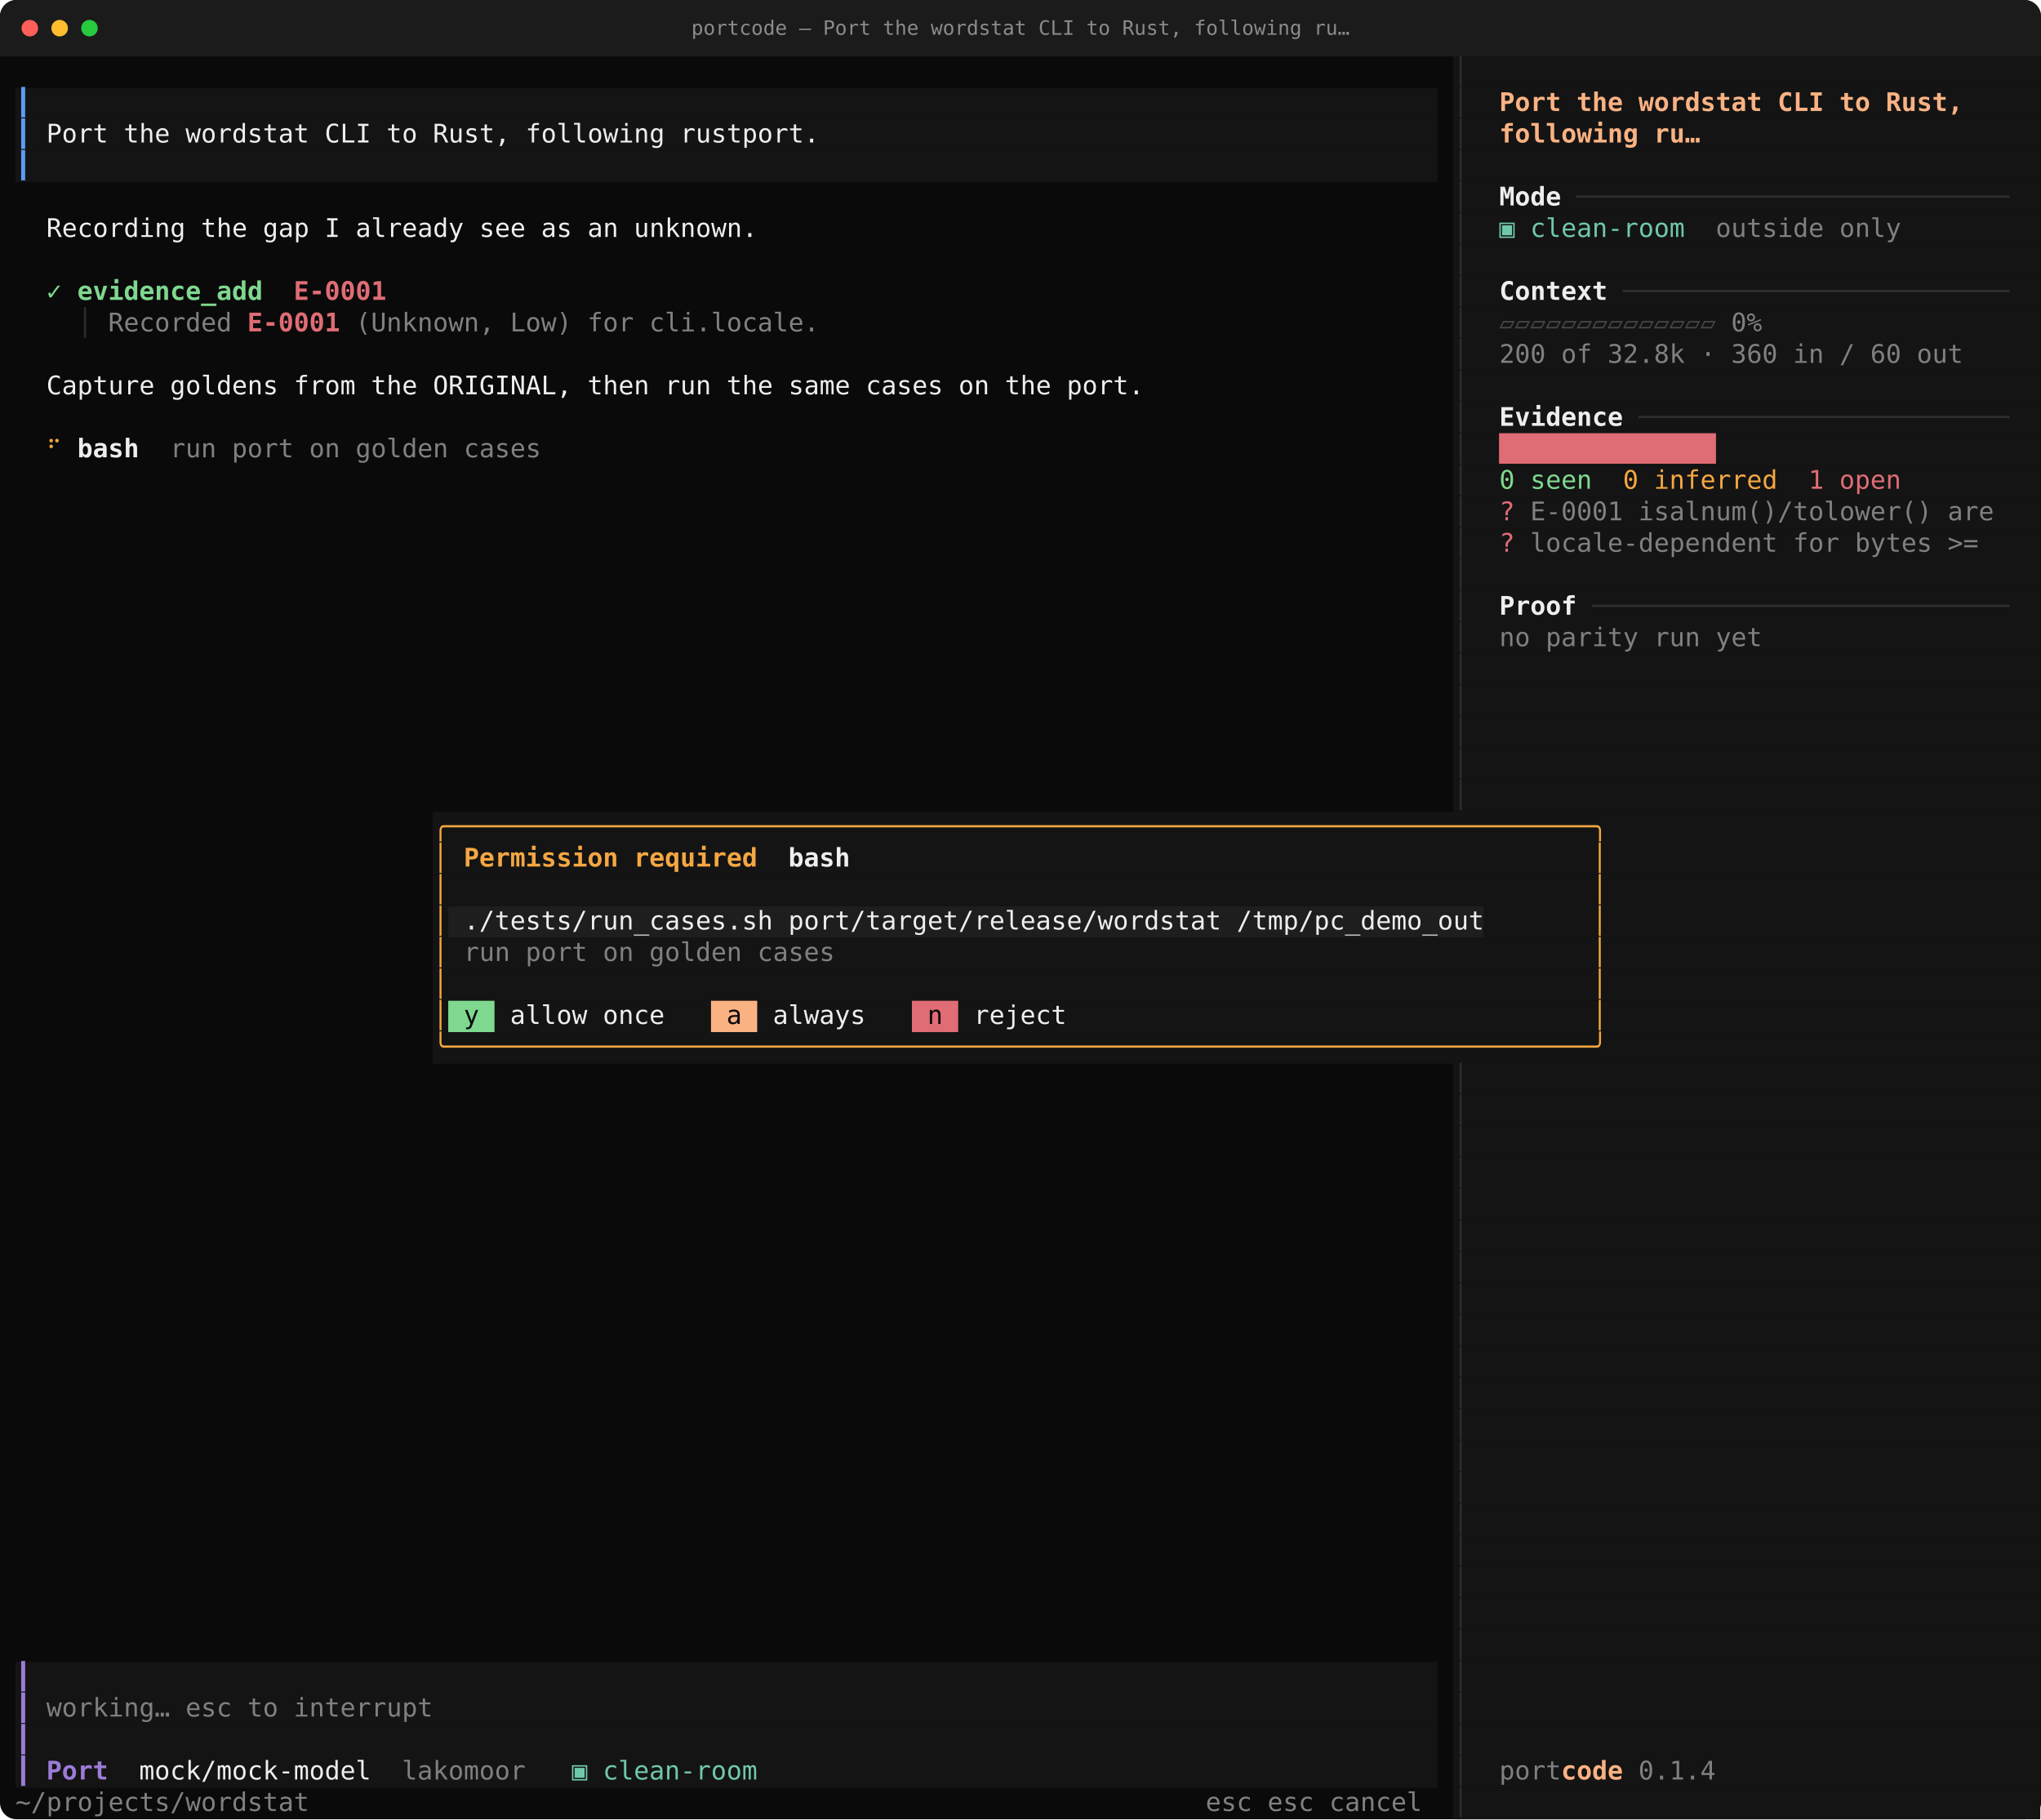
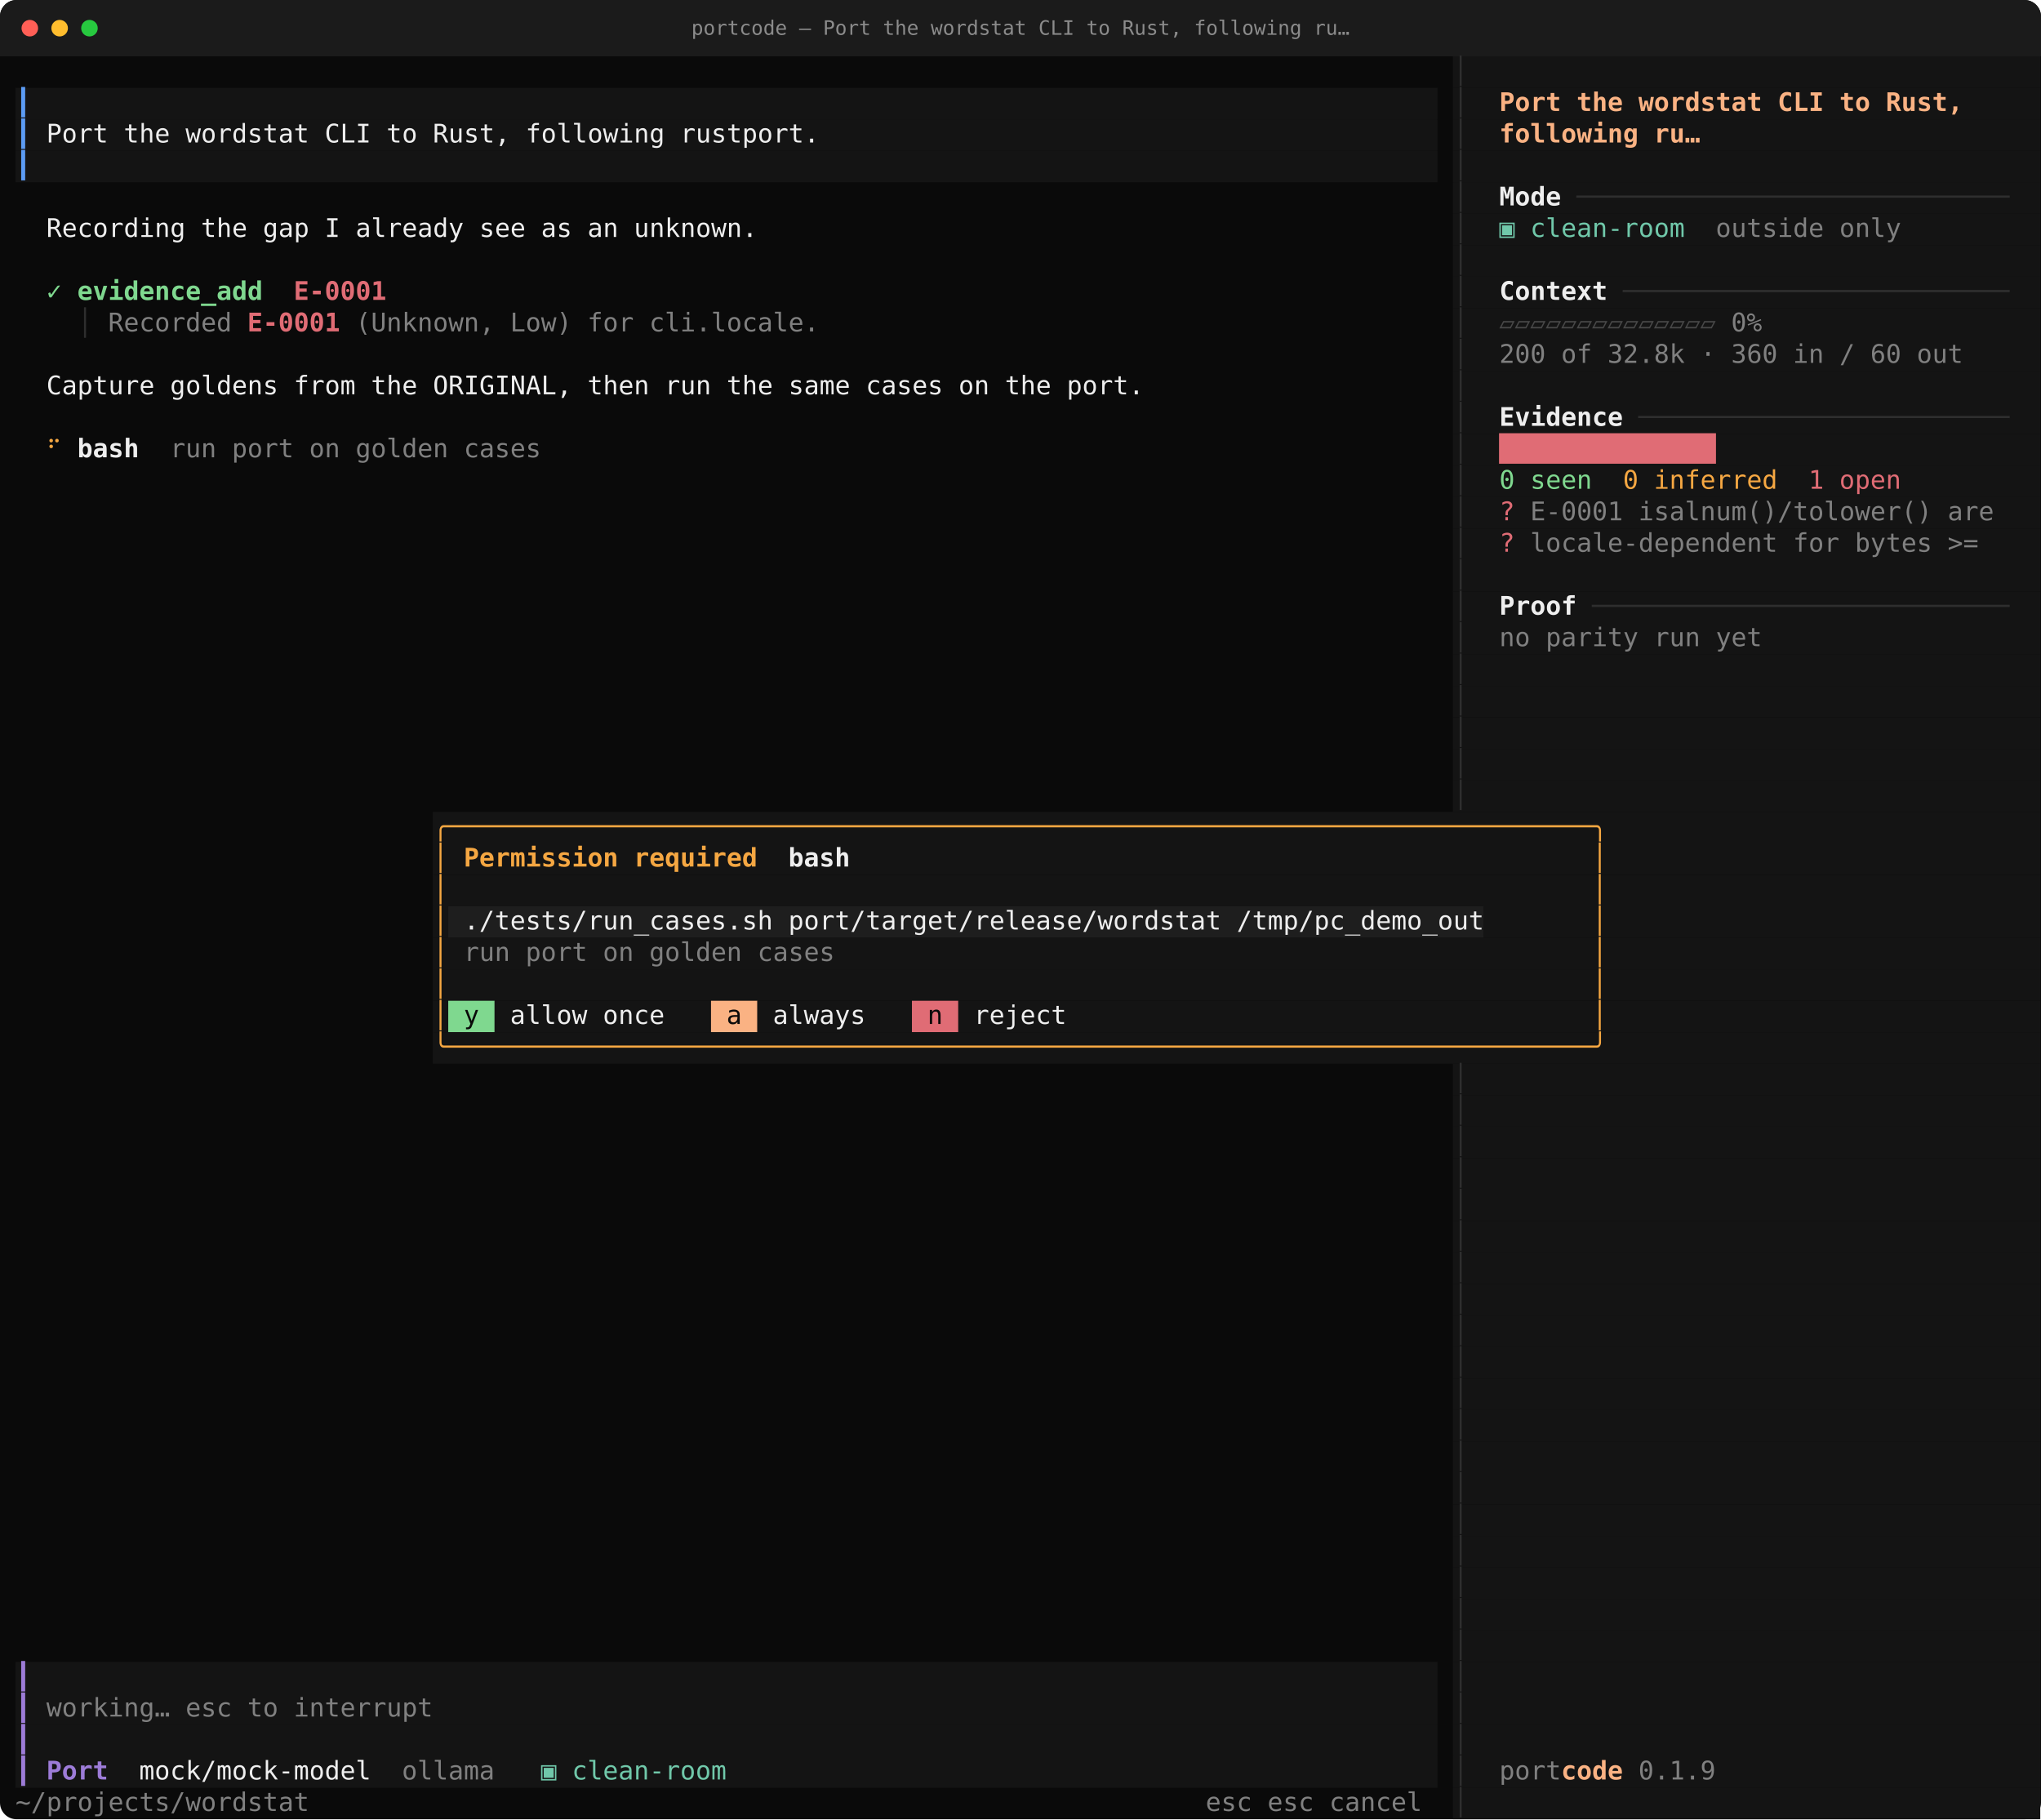
<svg xmlns="http://www.w3.org/2000/svg" width="1232" height="1098" viewBox="0 0 1232 1098" role="img" aria-label="portcode — Port the wordstat CLI to Rust, following ru…">
  <rect width="1232" height="1098" rx="10" fill="#0a0a0a" />
  <rect width="1232" height="34" rx="10" fill="#1b1b1b" />
  <rect y="24" width="1232" height="10" fill="#1b1b1b" />
  <circle cx="18" cy="17" r="5" fill="#ff5f56" />
  <circle cx="36" cy="17" r="5" fill="#ffbd2e" />
  <circle cx="54" cy="17" r="5" fill="#27c93f" />
  <text x="616" y="21" fill="#8b8b8b" font-family="ui-monospace,Menlo,monospace" font-size="12" text-anchor="middle">portcode — Port the wordstat CLI to Rust, following ru…</text>
  <rect x="877.02" y="34.00" width="354.54" height="19" fill="#141414" />
  <rect x="9.33" y="53.00" width="858.36" height="19" fill="#141414" />
  <rect x="877.02" y="53.00" width="354.54" height="19" fill="#141414" />
  <rect x="9.33" y="72.00" width="858.36" height="19" fill="#141414" />
  <rect x="877.02" y="72.00" width="354.54" height="19" fill="#141414" />
  <rect x="9.33" y="91.00" width="858.36" height="19" fill="#141414" />
  <rect x="877.02" y="91.00" width="354.54" height="19" fill="#141414" />
  <rect x="877.02" y="110.00" width="354.54" height="19" fill="#141414" />
  <rect x="877.02" y="129.00" width="354.54" height="19" fill="#141414" />
  <rect x="877.02" y="148.00" width="354.54" height="19" fill="#141414" />
  <rect x="877.02" y="167.00" width="354.54" height="19" fill="#141414" />
  <rect x="877.02" y="186.00" width="354.54" height="19" fill="#141414" />
  <rect x="877.02" y="205.00" width="354.54" height="19" fill="#141414" />
  <rect x="877.02" y="224.00" width="354.54" height="19" fill="#141414" />
  <rect x="877.02" y="243.00" width="354.54" height="19" fill="#141414" />
  <rect x="877.02" y="262.00" width="354.54" height="19" fill="#141414" />
  <rect x="877.02" y="281.00" width="354.54" height="19" fill="#141414" />
  <rect x="877.02" y="300.00" width="354.54" height="19" fill="#141414" />
  <rect x="877.02" y="319.00" width="354.54" height="19" fill="#141414" />
  <rect x="877.02" y="338.00" width="354.54" height="19" fill="#141414" />
  <rect x="877.02" y="357.00" width="354.54" height="19" fill="#141414" />
  <rect x="877.02" y="376.00" width="354.54" height="19" fill="#141414" />
  <rect x="877.02" y="395.00" width="354.54" height="19" fill="#141414" />
  <rect x="877.02" y="414.00" width="354.54" height="19" fill="#141414" />
  <rect x="877.02" y="433.00" width="354.54" height="19" fill="#141414" />
  <rect x="877.02" y="452.00" width="354.54" height="19" fill="#141414" />
  <rect x="877.02" y="471.00" width="354.54" height="19" fill="#141414" />
  <rect x="261.24" y="490.00" width="970.32" height="19" fill="#141414" />
  <rect x="261.24" y="509.00" width="970.32" height="19" fill="#141414" />
  <rect x="261.24" y="528.00" width="970.32" height="19" fill="#141414" />
  <rect x="261.24" y="547.00" width="9.33" height="19" fill="#141414" />
  <rect x="270.57" y="547.00" width="625.11" height="19" fill="#1e1e1e" />
  <rect x="895.68" y="547.00" width="335.88" height="19" fill="#141414" />
  <rect x="261.24" y="566.00" width="970.32" height="19" fill="#141414" />
  <rect x="261.24" y="585.00" width="970.32" height="19" fill="#141414" />
  <rect x="261.24" y="604.00" width="9.33" height="19" fill="#141414" />
  <rect x="270.57" y="604.00" width="27.99" height="19" fill="#7fd88f" />
  <rect x="298.56" y="604.00" width="130.62" height="19" fill="#141414" />
  <rect x="429.18" y="604.00" width="27.99" height="19" fill="#fab283" />
  <rect x="457.17" y="604.00" width="93.30" height="19" fill="#141414" />
  <rect x="550.47" y="604.00" width="27.99" height="19" fill="#e06c75" />
  <rect x="578.46" y="604.00" width="653.10" height="19" fill="#141414" />
  <rect x="261.24" y="623.00" width="970.32" height="19" fill="#141414" />
  <rect x="877.02" y="642.00" width="354.54" height="19" fill="#141414" />
  <rect x="877.02" y="661.00" width="354.54" height="19" fill="#141414" />
  <rect x="877.02" y="680.00" width="354.54" height="19" fill="#141414" />
  <rect x="877.02" y="699.00" width="354.54" height="19" fill="#141414" />
  <rect x="877.02" y="718.00" width="354.54" height="19" fill="#141414" />
  <rect x="877.02" y="737.00" width="354.54" height="19" fill="#141414" />
  <rect x="877.02" y="756.00" width="354.54" height="19" fill="#141414" />
  <rect x="877.02" y="775.00" width="354.54" height="19" fill="#141414" />
  <rect x="877.02" y="794.00" width="354.54" height="19" fill="#141414" />
  <rect x="877.02" y="813.00" width="354.54" height="19" fill="#141414" />
  <rect x="877.02" y="832.00" width="354.54" height="19" fill="#141414" />
  <rect x="877.02" y="851.00" width="354.54" height="19" fill="#141414" />
  <rect x="877.02" y="870.00" width="354.54" height="19" fill="#141414" />
  <rect x="877.02" y="889.00" width="354.54" height="19" fill="#141414" />
  <rect x="877.02" y="908.00" width="354.54" height="19" fill="#141414" />
  <rect x="877.02" y="927.00" width="354.54" height="19" fill="#141414" />
  <rect x="877.02" y="946.00" width="354.54" height="19" fill="#141414" />
  <rect x="877.02" y="965.00" width="354.54" height="19" fill="#141414" />
  <rect x="877.02" y="984.00" width="354.54" height="19" fill="#141414" />
  <rect x="9.33" y="1003.00" width="858.36" height="19" fill="#141414" />
  <rect x="877.02" y="1003.00" width="354.54" height="19" fill="#141414" />
  <rect x="9.33" y="1022.00" width="858.36" height="19" fill="#141414" />
  <rect x="877.02" y="1022.00" width="354.54" height="19" fill="#141414" />
  <rect x="9.33" y="1041.00" width="858.36" height="19" fill="#141414" />
  <rect x="877.02" y="1041.00" width="354.54" height="19" fill="#141414" />
  <rect x="9.33" y="1060.00" width="858.36" height="19" fill="#141414" />
  <rect x="877.02" y="1060.00" width="354.54" height="19" fill="#141414" />
  <rect x="877.02" y="1079.00" width="354.54" height="19" fill="#141414" />
  <g font-family="ui-monospace,SFMono-Regular,Menlo,Consolas,'DejaVu Sans Mono',monospace" font-size="15.5" xml:space="preserve">
    <text x="877.02" y="48.00" fill="#2e2e2e" textLength="9.33" lengthAdjust="spacingAndGlyphs">│</text>
    <text x="9.33" y="67.00" fill="#5c9cf5" textLength="9.33" lengthAdjust="spacingAndGlyphs">┃</text>
    <text x="877.02" y="67.00" fill="#2e2e2e" textLength="9.33" lengthAdjust="spacingAndGlyphs">│</text>
    <text x="905.01" y="67.00" fill="#fab283" textLength="279.90" lengthAdjust="spacingAndGlyphs" font-weight="700">Port the wordstat CLI to Rust,</text>
    <text x="9.33" y="86.00" fill="#5c9cf5" textLength="18.66" lengthAdjust="spacingAndGlyphs">┃ </text>
    <text x="27.99" y="86.00" fill="#eeeeee" textLength="849.03" lengthAdjust="spacingAndGlyphs">Port the wordstat CLI to Rust, following rustport.                                         </text>
    <text x="877.02" y="86.00" fill="#2e2e2e" textLength="9.33" lengthAdjust="spacingAndGlyphs">│</text>
    <text x="905.01" y="86.00" fill="#fab283" textLength="121.29" lengthAdjust="spacingAndGlyphs" font-weight="700">following ru…</text>
    <text x="9.33" y="105.00" fill="#5c9cf5" textLength="9.33" lengthAdjust="spacingAndGlyphs">┃</text>
    <text x="877.02" y="105.00" fill="#2e2e2e" textLength="9.33" lengthAdjust="spacingAndGlyphs">│</text>
    <text x="877.02" y="124.00" fill="#2e2e2e" textLength="9.33" lengthAdjust="spacingAndGlyphs">│</text>
    <text x="905.01" y="124.00" fill="#eeeeee" textLength="37.32" lengthAdjust="spacingAndGlyphs" font-weight="700">Mode</text>
    <text x="942.33" y="124.00" fill="#2e2e2e" textLength="270.57" lengthAdjust="spacingAndGlyphs"> ────────────────────────────</text>
    <text x="0.00" y="143.00" fill="#eeeeee" textLength="877.02" lengthAdjust="spacingAndGlyphs">   Recording the gap I already see as an unknown.                                             </text>
    <text x="877.02" y="143.00" fill="#2e2e2e" textLength="9.33" lengthAdjust="spacingAndGlyphs">│</text>
    <text x="905.01" y="143.00" fill="#70c8aa" textLength="111.96" lengthAdjust="spacingAndGlyphs">▣ clean-room</text>
    <text x="1016.97" y="143.00" fill="#808080" textLength="130.62" lengthAdjust="spacingAndGlyphs">  outside only</text>
    <text x="877.02" y="162.00" fill="#2e2e2e" textLength="9.33" lengthAdjust="spacingAndGlyphs">│</text>
    <text x="27.99" y="181.00" fill="#7fd88f" textLength="18.66" lengthAdjust="spacingAndGlyphs">✓ </text>
    <text x="46.65" y="181.00" fill="#7fd88f" textLength="111.96" lengthAdjust="spacingAndGlyphs" font-weight="700">evidence_add</text>
    <text x="177.27" y="181.00" fill="#e06c75" textLength="55.98" lengthAdjust="spacingAndGlyphs" font-weight="700">E-0001</text>
    <text x="877.02" y="181.00" fill="#2e2e2e" textLength="9.33" lengthAdjust="spacingAndGlyphs">│</text>
    <text x="905.01" y="181.00" fill="#eeeeee" textLength="65.31" lengthAdjust="spacingAndGlyphs" font-weight="700">Context</text>
    <text x="970.32" y="181.00" fill="#2e2e2e" textLength="242.58" lengthAdjust="spacingAndGlyphs"> ─────────────────────────</text>
    <text x="46.65" y="200.00" fill="#2e2e2e" textLength="18.66" lengthAdjust="spacingAndGlyphs">│ </text>
    <text x="65.31" y="200.00" fill="#808080" textLength="83.97" lengthAdjust="spacingAndGlyphs">Recorded </text>
    <text x="149.28" y="200.00" fill="#e06c75" textLength="55.98" lengthAdjust="spacingAndGlyphs" font-weight="700">E-0001</text>
    <text x="205.26" y="200.00" fill="#808080" textLength="289.23" lengthAdjust="spacingAndGlyphs"> (Unknown, Low) for cli.locale.</text>
    <text x="877.02" y="200.00" fill="#2e2e2e" textLength="9.33" lengthAdjust="spacingAndGlyphs">│</text>
    <text x="905.01" y="200.00" fill="#484848" textLength="130.62" lengthAdjust="spacingAndGlyphs">▱▱▱▱▱▱▱▱▱▱▱▱▱▱</text>
    <text x="1035.63" y="200.00" fill="#808080" textLength="27.99" lengthAdjust="spacingAndGlyphs"> 0%</text>
    <text x="877.02" y="219.00" fill="#2e2e2e" textLength="9.33" lengthAdjust="spacingAndGlyphs">│</text>
    <text x="905.01" y="219.00" fill="#808080" textLength="279.90" lengthAdjust="spacingAndGlyphs">200 of 32.8k · 360 in / 60 out</text>
    <text x="0.00" y="238.00" fill="#eeeeee" textLength="877.02" lengthAdjust="spacingAndGlyphs">   Capture goldens from the ORIGINAL, then run the same cases on the port.                    </text>
    <text x="877.02" y="238.00" fill="#2e2e2e" textLength="9.33" lengthAdjust="spacingAndGlyphs">│</text>
    <text x="877.02" y="257.00" fill="#2e2e2e" textLength="9.33" lengthAdjust="spacingAndGlyphs">│</text>
    <text x="905.01" y="257.00" fill="#eeeeee" textLength="74.64" lengthAdjust="spacingAndGlyphs" font-weight="700">Evidence</text>
    <text x="979.65" y="257.00" fill="#2e2e2e" textLength="233.25" lengthAdjust="spacingAndGlyphs"> ────────────────────────</text>
    <text x="27.99" y="276.00" fill="#f5a742" textLength="18.66" lengthAdjust="spacingAndGlyphs">⠋ </text>
    <text x="46.65" y="276.00" fill="#eeeeee" textLength="37.32" lengthAdjust="spacingAndGlyphs" font-weight="700">bash</text>
    <text x="83.97" y="276.00" fill="#808080" textLength="242.58" lengthAdjust="spacingAndGlyphs">  run port on golden cases</text>
    <text x="877.02" y="276.00" fill="#2e2e2e" textLength="9.33" lengthAdjust="spacingAndGlyphs">│</text>
    <text x="905.01" y="276.00" fill="#e06c75" textLength="130.62" lengthAdjust="spacingAndGlyphs">██████████████</text>
    <text x="877.02" y="295.00" fill="#2e2e2e" textLength="9.33" lengthAdjust="spacingAndGlyphs">│</text>
    <text x="905.01" y="295.00" fill="#7fd88f" textLength="74.64" lengthAdjust="spacingAndGlyphs">0 seen  </text>
    <text x="979.65" y="295.00" fill="#f5a742" textLength="111.96" lengthAdjust="spacingAndGlyphs">0 inferred  </text>
    <text x="1091.61" y="295.00" fill="#e06c75" textLength="55.98" lengthAdjust="spacingAndGlyphs">1 open</text>
    <text x="877.02" y="314.00" fill="#2e2e2e" textLength="9.33" lengthAdjust="spacingAndGlyphs">│</text>
    <text x="905.01" y="314.00" fill="#e06c75" textLength="18.66" lengthAdjust="spacingAndGlyphs">? </text>
    <text x="923.67" y="314.00" fill="#808080" textLength="279.90" lengthAdjust="spacingAndGlyphs">E-0001 isalnum()/tolower() are</text>
    <text x="877.02" y="333.00" fill="#2e2e2e" textLength="9.33" lengthAdjust="spacingAndGlyphs">│</text>
    <text x="905.01" y="333.00" fill="#e06c75" textLength="18.66" lengthAdjust="spacingAndGlyphs">? </text>
    <text x="923.67" y="333.00" fill="#808080" textLength="270.57" lengthAdjust="spacingAndGlyphs">locale-dependent for bytes &gt;=</text>
    <text x="877.02" y="352.00" fill="#2e2e2e" textLength="9.33" lengthAdjust="spacingAndGlyphs">│</text>
    <text x="877.02" y="371.00" fill="#2e2e2e" textLength="9.33" lengthAdjust="spacingAndGlyphs">│</text>
    <text x="905.01" y="371.00" fill="#eeeeee" textLength="46.65" lengthAdjust="spacingAndGlyphs" font-weight="700">Proof</text>
    <text x="951.66" y="371.00" fill="#2e2e2e" textLength="261.24" lengthAdjust="spacingAndGlyphs"> ───────────────────────────</text>
    <text x="877.02" y="390.00" fill="#2e2e2e" textLength="9.33" lengthAdjust="spacingAndGlyphs">│</text>
    <text x="905.01" y="390.00" fill="#808080" textLength="158.61" lengthAdjust="spacingAndGlyphs">no parity run yet</text>
    <text x="877.02" y="409.00" fill="#2e2e2e" textLength="9.33" lengthAdjust="spacingAndGlyphs">│</text>
    <text x="877.02" y="428.00" fill="#2e2e2e" textLength="9.33" lengthAdjust="spacingAndGlyphs">│</text>
    <text x="877.02" y="447.00" fill="#2e2e2e" textLength="9.33" lengthAdjust="spacingAndGlyphs">│</text>
    <text x="877.02" y="466.00" fill="#2e2e2e" textLength="9.33" lengthAdjust="spacingAndGlyphs">│</text>
    <text x="877.02" y="485.00" fill="#2e2e2e" textLength="9.33" lengthAdjust="spacingAndGlyphs">│</text>
    <text x="261.24" y="504.00" fill="#f5a742" textLength="709.08" lengthAdjust="spacingAndGlyphs">╭──────────────────────────────────────────────────────────────────────────╮</text>
    <text x="261.24" y="523.00" fill="#f5a742" textLength="9.33" lengthAdjust="spacingAndGlyphs">│</text>
    <text x="270.57" y="523.00" fill="#f5a742" textLength="195.93" lengthAdjust="spacingAndGlyphs" font-weight="700"> Permission required </text>
    <text x="466.50" y="523.00" fill="#eeeeee" textLength="46.65" lengthAdjust="spacingAndGlyphs" font-weight="700"> bash</text>
    <text x="960.99" y="523.00" fill="#f5a742" textLength="9.33" lengthAdjust="spacingAndGlyphs">│</text>
    <text x="261.24" y="542.00" fill="#f5a742" textLength="9.33" lengthAdjust="spacingAndGlyphs">│</text>
    <text x="960.99" y="542.00" fill="#f5a742" textLength="9.33" lengthAdjust="spacingAndGlyphs">│</text>
    <text x="261.24" y="561.00" fill="#f5a742" textLength="9.33" lengthAdjust="spacingAndGlyphs">│</text>
    <text x="270.57" y="561.00" fill="#eeeeee" textLength="690.42" lengthAdjust="spacingAndGlyphs"> ./tests/run_cases.sh port/target/release/wordstat /tmp/pc_demo_out       </text>
    <text x="960.99" y="561.00" fill="#f5a742" textLength="9.33" lengthAdjust="spacingAndGlyphs">│</text>
    <text x="261.24" y="580.00" fill="#f5a742" textLength="9.33" lengthAdjust="spacingAndGlyphs">│</text>
    <text x="270.57" y="580.00" fill="#808080" textLength="233.25" lengthAdjust="spacingAndGlyphs"> run port on golden cases</text>
    <text x="960.99" y="580.00" fill="#f5a742" textLength="9.33" lengthAdjust="spacingAndGlyphs">│</text>
    <text x="261.24" y="599.00" fill="#f5a742" textLength="9.33" lengthAdjust="spacingAndGlyphs">│</text>
    <text x="960.99" y="599.00" fill="#f5a742" textLength="9.33" lengthAdjust="spacingAndGlyphs">│</text>
    <text x="261.24" y="618.00" fill="#f5a742" textLength="9.33" lengthAdjust="spacingAndGlyphs">│</text>
    <text x="270.57" y="618.00" fill="#0a0a0a" textLength="27.99" lengthAdjust="spacingAndGlyphs"> y </text>
    <text x="298.56" y="618.00" fill="#eeeeee" textLength="130.62" lengthAdjust="spacingAndGlyphs"> allow once   </text>
    <text x="429.18" y="618.00" fill="#0a0a0a" textLength="27.99" lengthAdjust="spacingAndGlyphs"> a </text>
    <text x="457.17" y="618.00" fill="#eeeeee" textLength="93.30" lengthAdjust="spacingAndGlyphs"> always   </text>
    <text x="550.47" y="618.00" fill="#0a0a0a" textLength="27.99" lengthAdjust="spacingAndGlyphs"> n </text>
    <text x="578.46" y="618.00" fill="#eeeeee" textLength="382.53" lengthAdjust="spacingAndGlyphs"> reject                                  </text>
    <text x="960.99" y="618.00" fill="#f5a742" textLength="9.33" lengthAdjust="spacingAndGlyphs">│</text>
    <text x="261.24" y="637.00" fill="#f5a742" textLength="709.08" lengthAdjust="spacingAndGlyphs">╰──────────────────────────────────────────────────────────────────────────╯</text>
    <text x="877.02" y="656.00" fill="#2e2e2e" textLength="9.33" lengthAdjust="spacingAndGlyphs">│</text>
    <text x="877.02" y="675.00" fill="#2e2e2e" textLength="9.33" lengthAdjust="spacingAndGlyphs">│</text>
    <text x="877.02" y="694.00" fill="#2e2e2e" textLength="9.33" lengthAdjust="spacingAndGlyphs">│</text>
    <text x="877.02" y="713.00" fill="#2e2e2e" textLength="9.33" lengthAdjust="spacingAndGlyphs">│</text>
    <text x="877.02" y="732.00" fill="#2e2e2e" textLength="9.33" lengthAdjust="spacingAndGlyphs">│</text>
    <text x="877.02" y="751.00" fill="#2e2e2e" textLength="9.33" lengthAdjust="spacingAndGlyphs">│</text>
    <text x="877.02" y="770.00" fill="#2e2e2e" textLength="9.33" lengthAdjust="spacingAndGlyphs">│</text>
    <text x="877.02" y="789.00" fill="#2e2e2e" textLength="9.33" lengthAdjust="spacingAndGlyphs">│</text>
    <text x="877.02" y="808.00" fill="#2e2e2e" textLength="9.33" lengthAdjust="spacingAndGlyphs">│</text>
    <text x="877.02" y="827.00" fill="#2e2e2e" textLength="9.33" lengthAdjust="spacingAndGlyphs">│</text>
    <text x="877.02" y="846.00" fill="#2e2e2e" textLength="9.33" lengthAdjust="spacingAndGlyphs">│</text>
    <text x="877.02" y="865.00" fill="#2e2e2e" textLength="9.33" lengthAdjust="spacingAndGlyphs">│</text>
    <text x="877.02" y="884.00" fill="#2e2e2e" textLength="9.33" lengthAdjust="spacingAndGlyphs">│</text>
    <text x="877.02" y="903.00" fill="#2e2e2e" textLength="9.33" lengthAdjust="spacingAndGlyphs">│</text>
    <text x="877.02" y="922.00" fill="#2e2e2e" textLength="9.33" lengthAdjust="spacingAndGlyphs">│</text>
    <text x="877.02" y="941.00" fill="#2e2e2e" textLength="9.33" lengthAdjust="spacingAndGlyphs">│</text>
    <text x="877.02" y="960.00" fill="#2e2e2e" textLength="9.33" lengthAdjust="spacingAndGlyphs">│</text>
    <text x="877.02" y="979.00" fill="#2e2e2e" textLength="9.33" lengthAdjust="spacingAndGlyphs">│</text>
    <text x="877.02" y="998.00" fill="#2e2e2e" textLength="9.33" lengthAdjust="spacingAndGlyphs">│</text>
    <text x="9.33" y="1017.00" fill="#9d7cd8" textLength="9.33" lengthAdjust="spacingAndGlyphs">┃</text>
    <text x="877.02" y="1017.00" fill="#2e2e2e" textLength="9.33" lengthAdjust="spacingAndGlyphs">│</text>
    <text x="9.33" y="1036.00" fill="#9d7cd8" textLength="9.33" lengthAdjust="spacingAndGlyphs">┃</text>
    <text x="18.66" y="1036.00" fill="#808080" textLength="242.58" lengthAdjust="spacingAndGlyphs"> working… esc to interrupt</text>
    <text x="877.02" y="1036.00" fill="#2e2e2e" textLength="9.33" lengthAdjust="spacingAndGlyphs">│</text>
    <text x="9.33" y="1055.00" fill="#9d7cd8" textLength="9.33" lengthAdjust="spacingAndGlyphs">┃</text>
    <text x="877.02" y="1055.00" fill="#2e2e2e" textLength="9.33" lengthAdjust="spacingAndGlyphs">│</text>
    <text x="9.33" y="1074.00" fill="#9d7cd8" textLength="9.33" lengthAdjust="spacingAndGlyphs">┃</text>
    <text x="27.99" y="1074.00" fill="#9d7cd8" textLength="37.32" lengthAdjust="spacingAndGlyphs" font-weight="700">Port</text>
    <text x="65.31" y="1074.00" fill="#eeeeee" textLength="158.61" lengthAdjust="spacingAndGlyphs">  mock/mock-model</text>
-     <text x="223.92" y="1074.00" fill="#808080" textLength="93.30" lengthAdjust="spacingAndGlyphs">  lakomoor</text>
-     <text x="345.21" y="1074.00" fill="#70c8aa" textLength="111.96" lengthAdjust="spacingAndGlyphs">▣ clean-room</text>
+     <text x="223.92" y="1074.00" fill="#808080" textLength="74.64" lengthAdjust="spacingAndGlyphs">  ollama</text>
+     <text x="326.55" y="1074.00" fill="#70c8aa" textLength="111.96" lengthAdjust="spacingAndGlyphs">▣ clean-room</text>
    <text x="877.02" y="1074.00" fill="#2e2e2e" textLength="9.33" lengthAdjust="spacingAndGlyphs">│</text>
    <text x="905.01" y="1074.00" fill="#808080" textLength="37.32" lengthAdjust="spacingAndGlyphs">port</text>
    <text x="942.33" y="1074.00" fill="#fab283" textLength="46.65" lengthAdjust="spacingAndGlyphs" font-weight="700">code </text>
-     <text x="988.98" y="1074.00" fill="#808080" textLength="46.65" lengthAdjust="spacingAndGlyphs">0.1.4</text>
+     <text x="988.98" y="1074.00" fill="#808080" textLength="46.65" lengthAdjust="spacingAndGlyphs">0.1.9</text>
    <text x="0.00" y="1093.00" fill="#808080" textLength="186.60" lengthAdjust="spacingAndGlyphs"> ~/projects/wordstat</text>
    <text x="727.74" y="1093.00" fill="#808080" textLength="149.28" lengthAdjust="spacingAndGlyphs">esc esc cancel  </text>
    <text x="877.02" y="1093.00" fill="#2e2e2e" textLength="9.33" lengthAdjust="spacingAndGlyphs">│</text>
  </g>
</svg>
